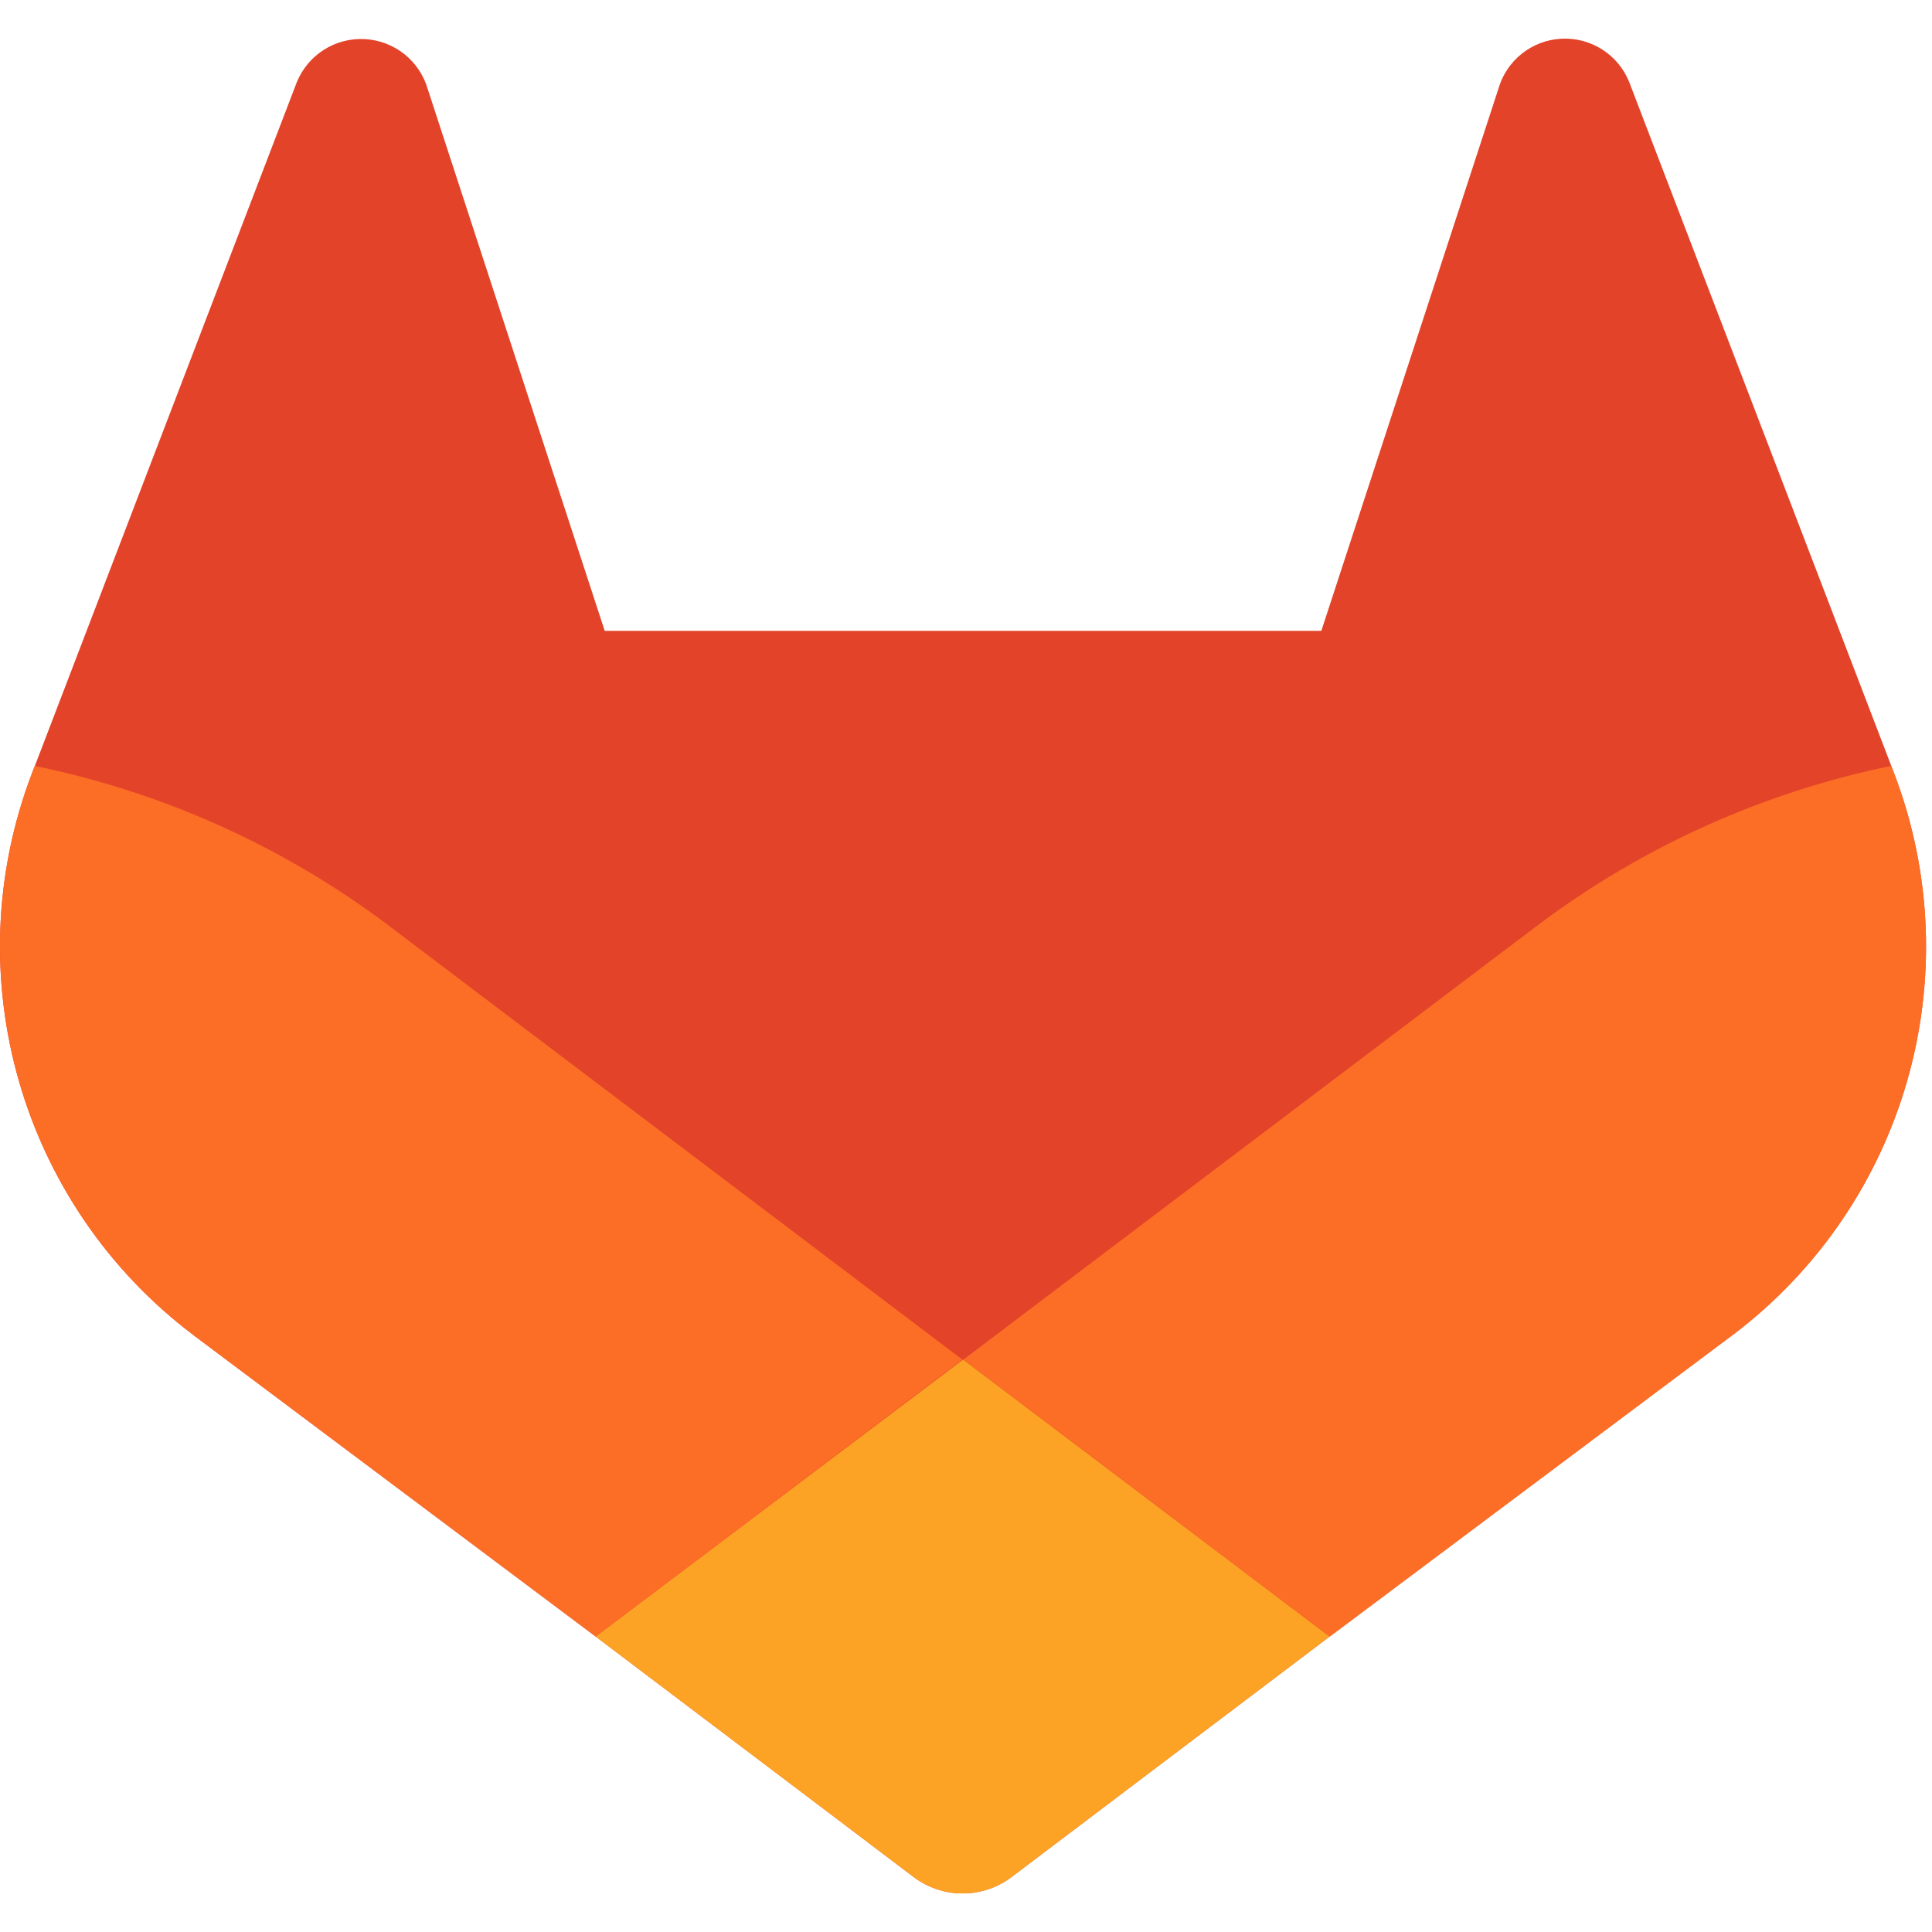
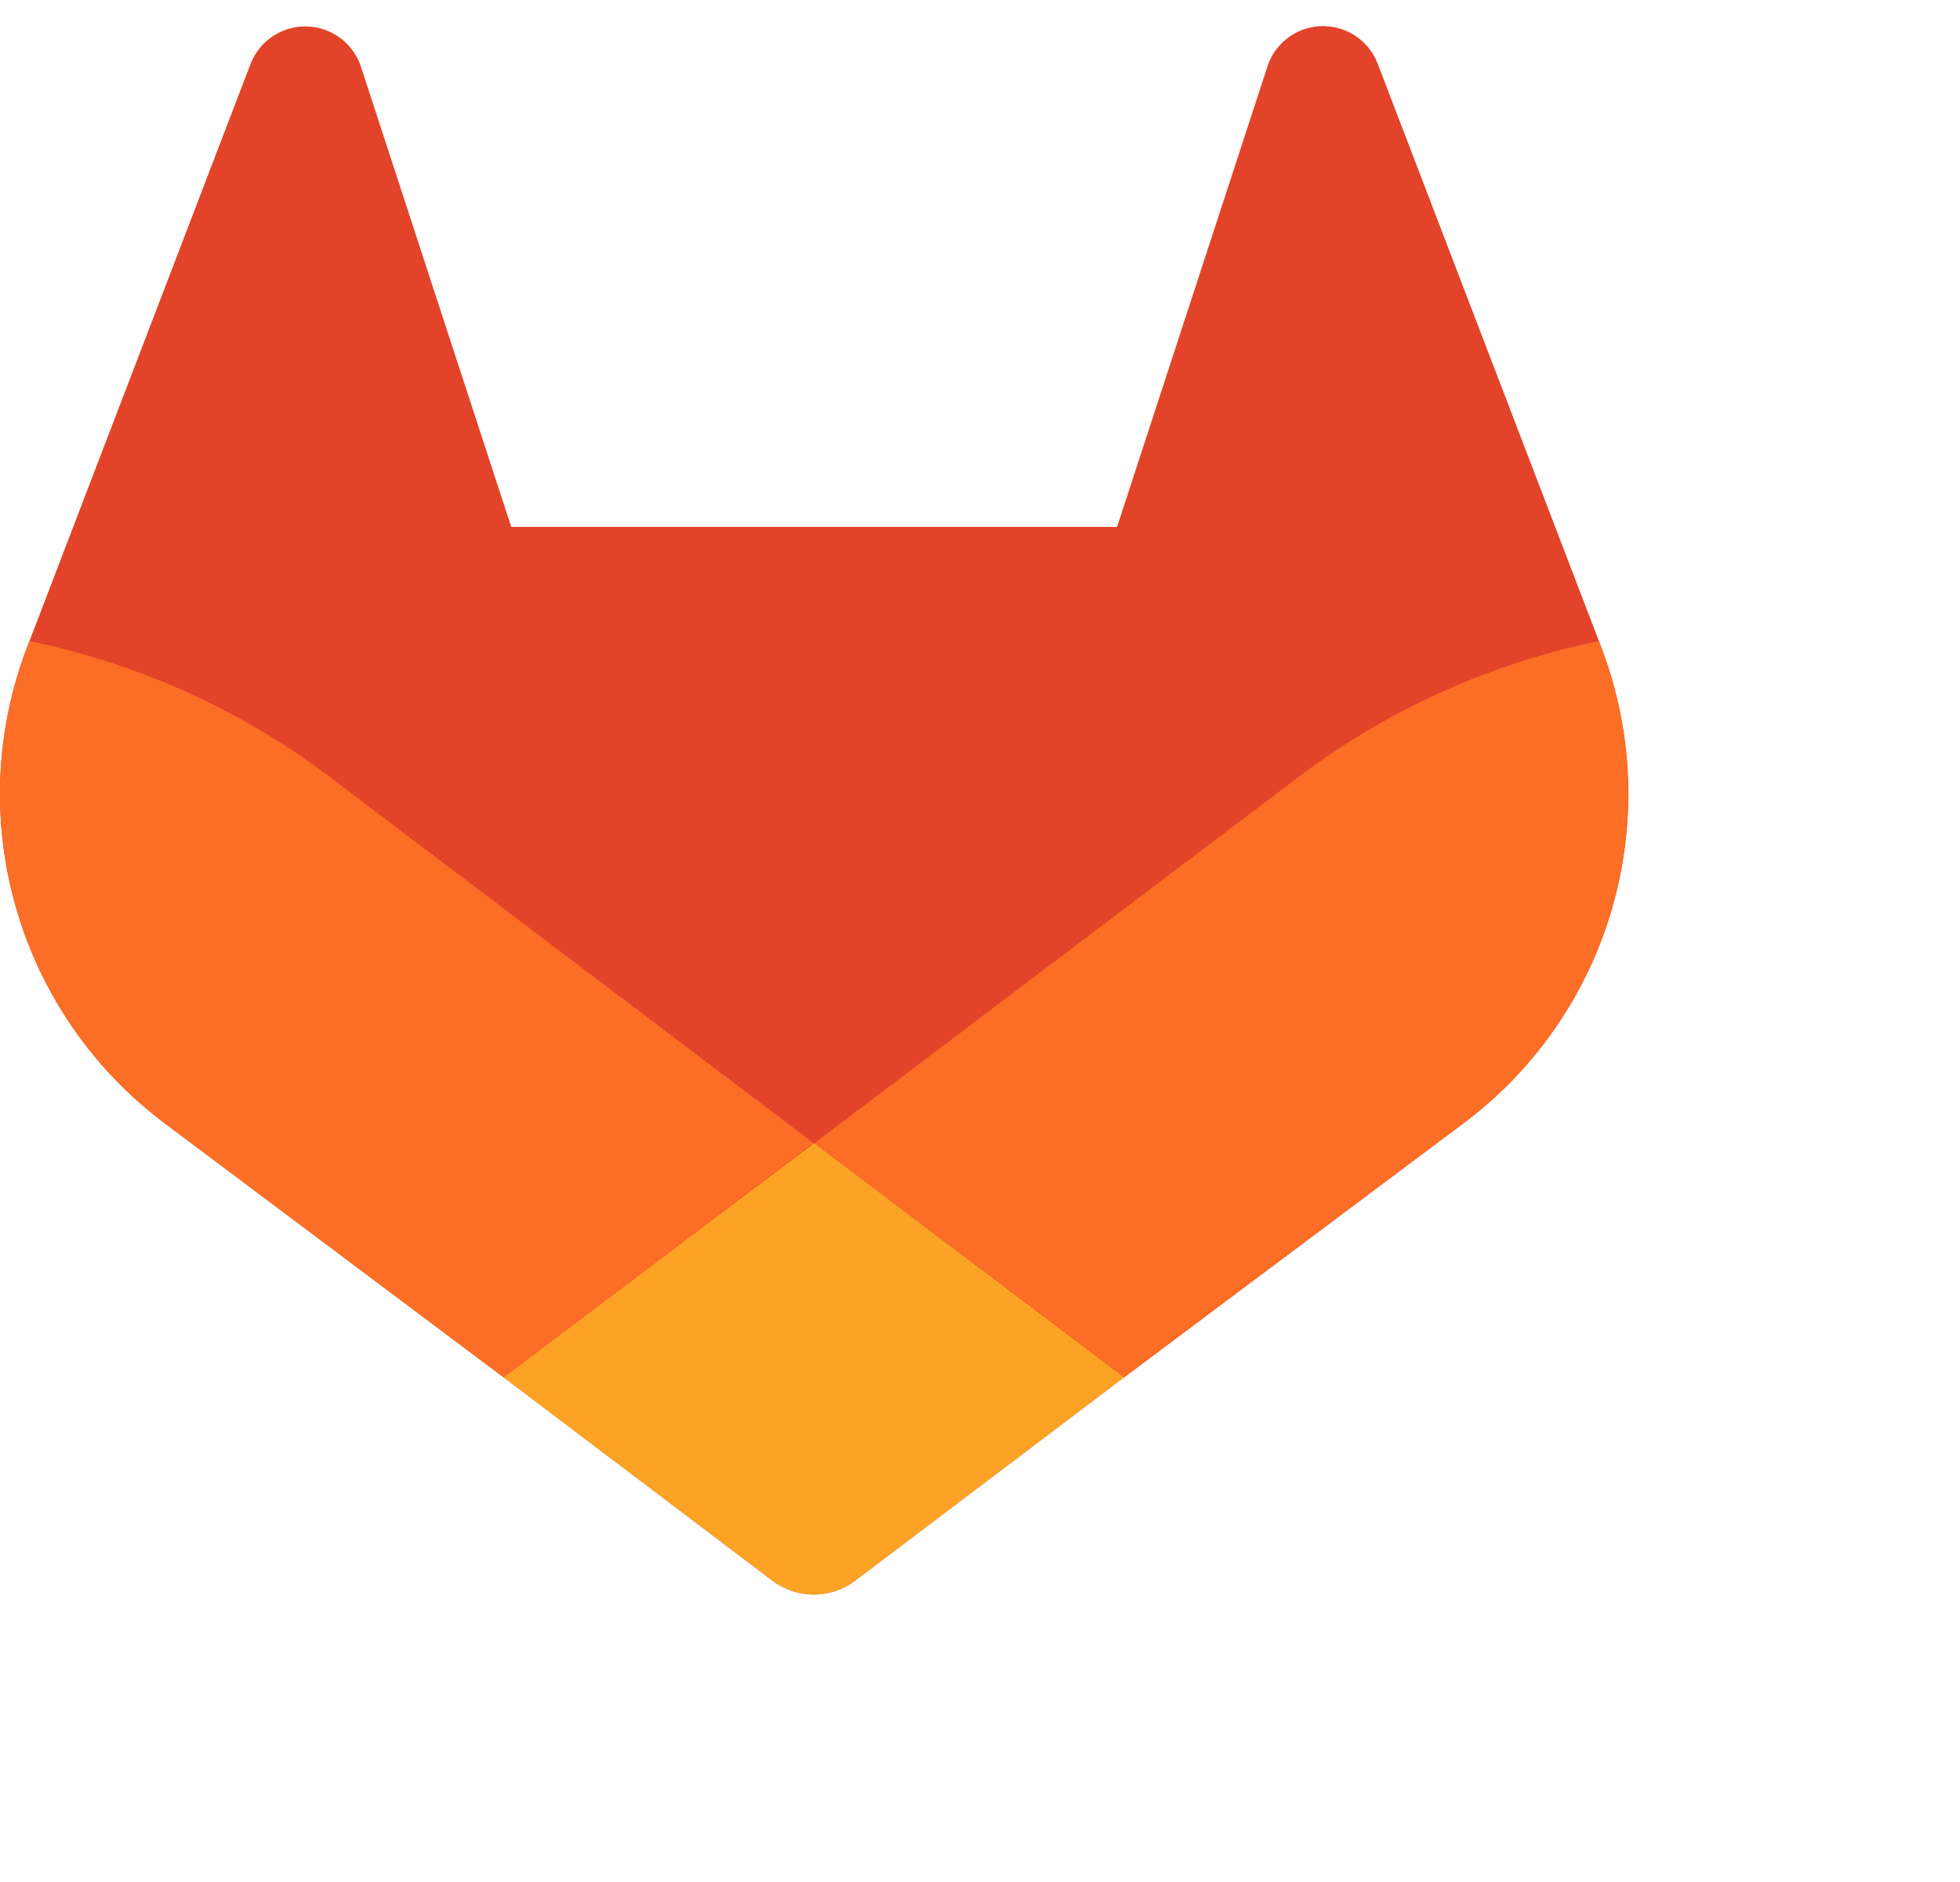
- <svg xmlns="http://www.w3.org/2000/svg" width="30" height="30" viewBox="0 0 25 24" fill="none">
+ <svg xmlns="http://www.w3.org/2000/svg" width="25" height="24" viewBox="0 0 30 28" fill="none">
  <path d="m24.507 9.5-.034-.09L21.082.562a.896.896.0 00-1.694.091l-2.29 7.01H7.825L5.535.653A.898.898.0 003.841.563L.451 9.411.416 9.5a6.297 6.297.0 002.09 7.278l.012.01.03.022 5.16 3.867 2.56 1.935 1.554 1.176a1.051 1.051.0 001.268.0l1.555-1.176 2.56-1.935 5.197-3.89.014-.01A6.297 6.297.0 0024.507 9.5z" fill="#e24329" />
  <path d="m24.507 9.5-.034-.09a11.44 11.44.0 00-4.56 2.051l-7.447 5.632 4.742 3.584 5.197-3.89.014-.01A6.297 6.297.0 0024.507 9.5z" fill="#fc6d26" />
  <path d="m7.707 20.677 2.56 1.935 1.555 1.176a1.051 1.051.0 001.268.0l1.555-1.176 2.56-1.935-4.743-3.584-4.755 3.584z" fill="#fca326" />
  <path d="M5.01 11.461A11.43 11.43.0 00.45 9.411L.416 9.5a6.297 6.297.0 002.09 7.278l.012.01.03.022 5.16 3.867 4.745-3.584-7.444-5.632z" fill="#fc6d26" />
</svg>
